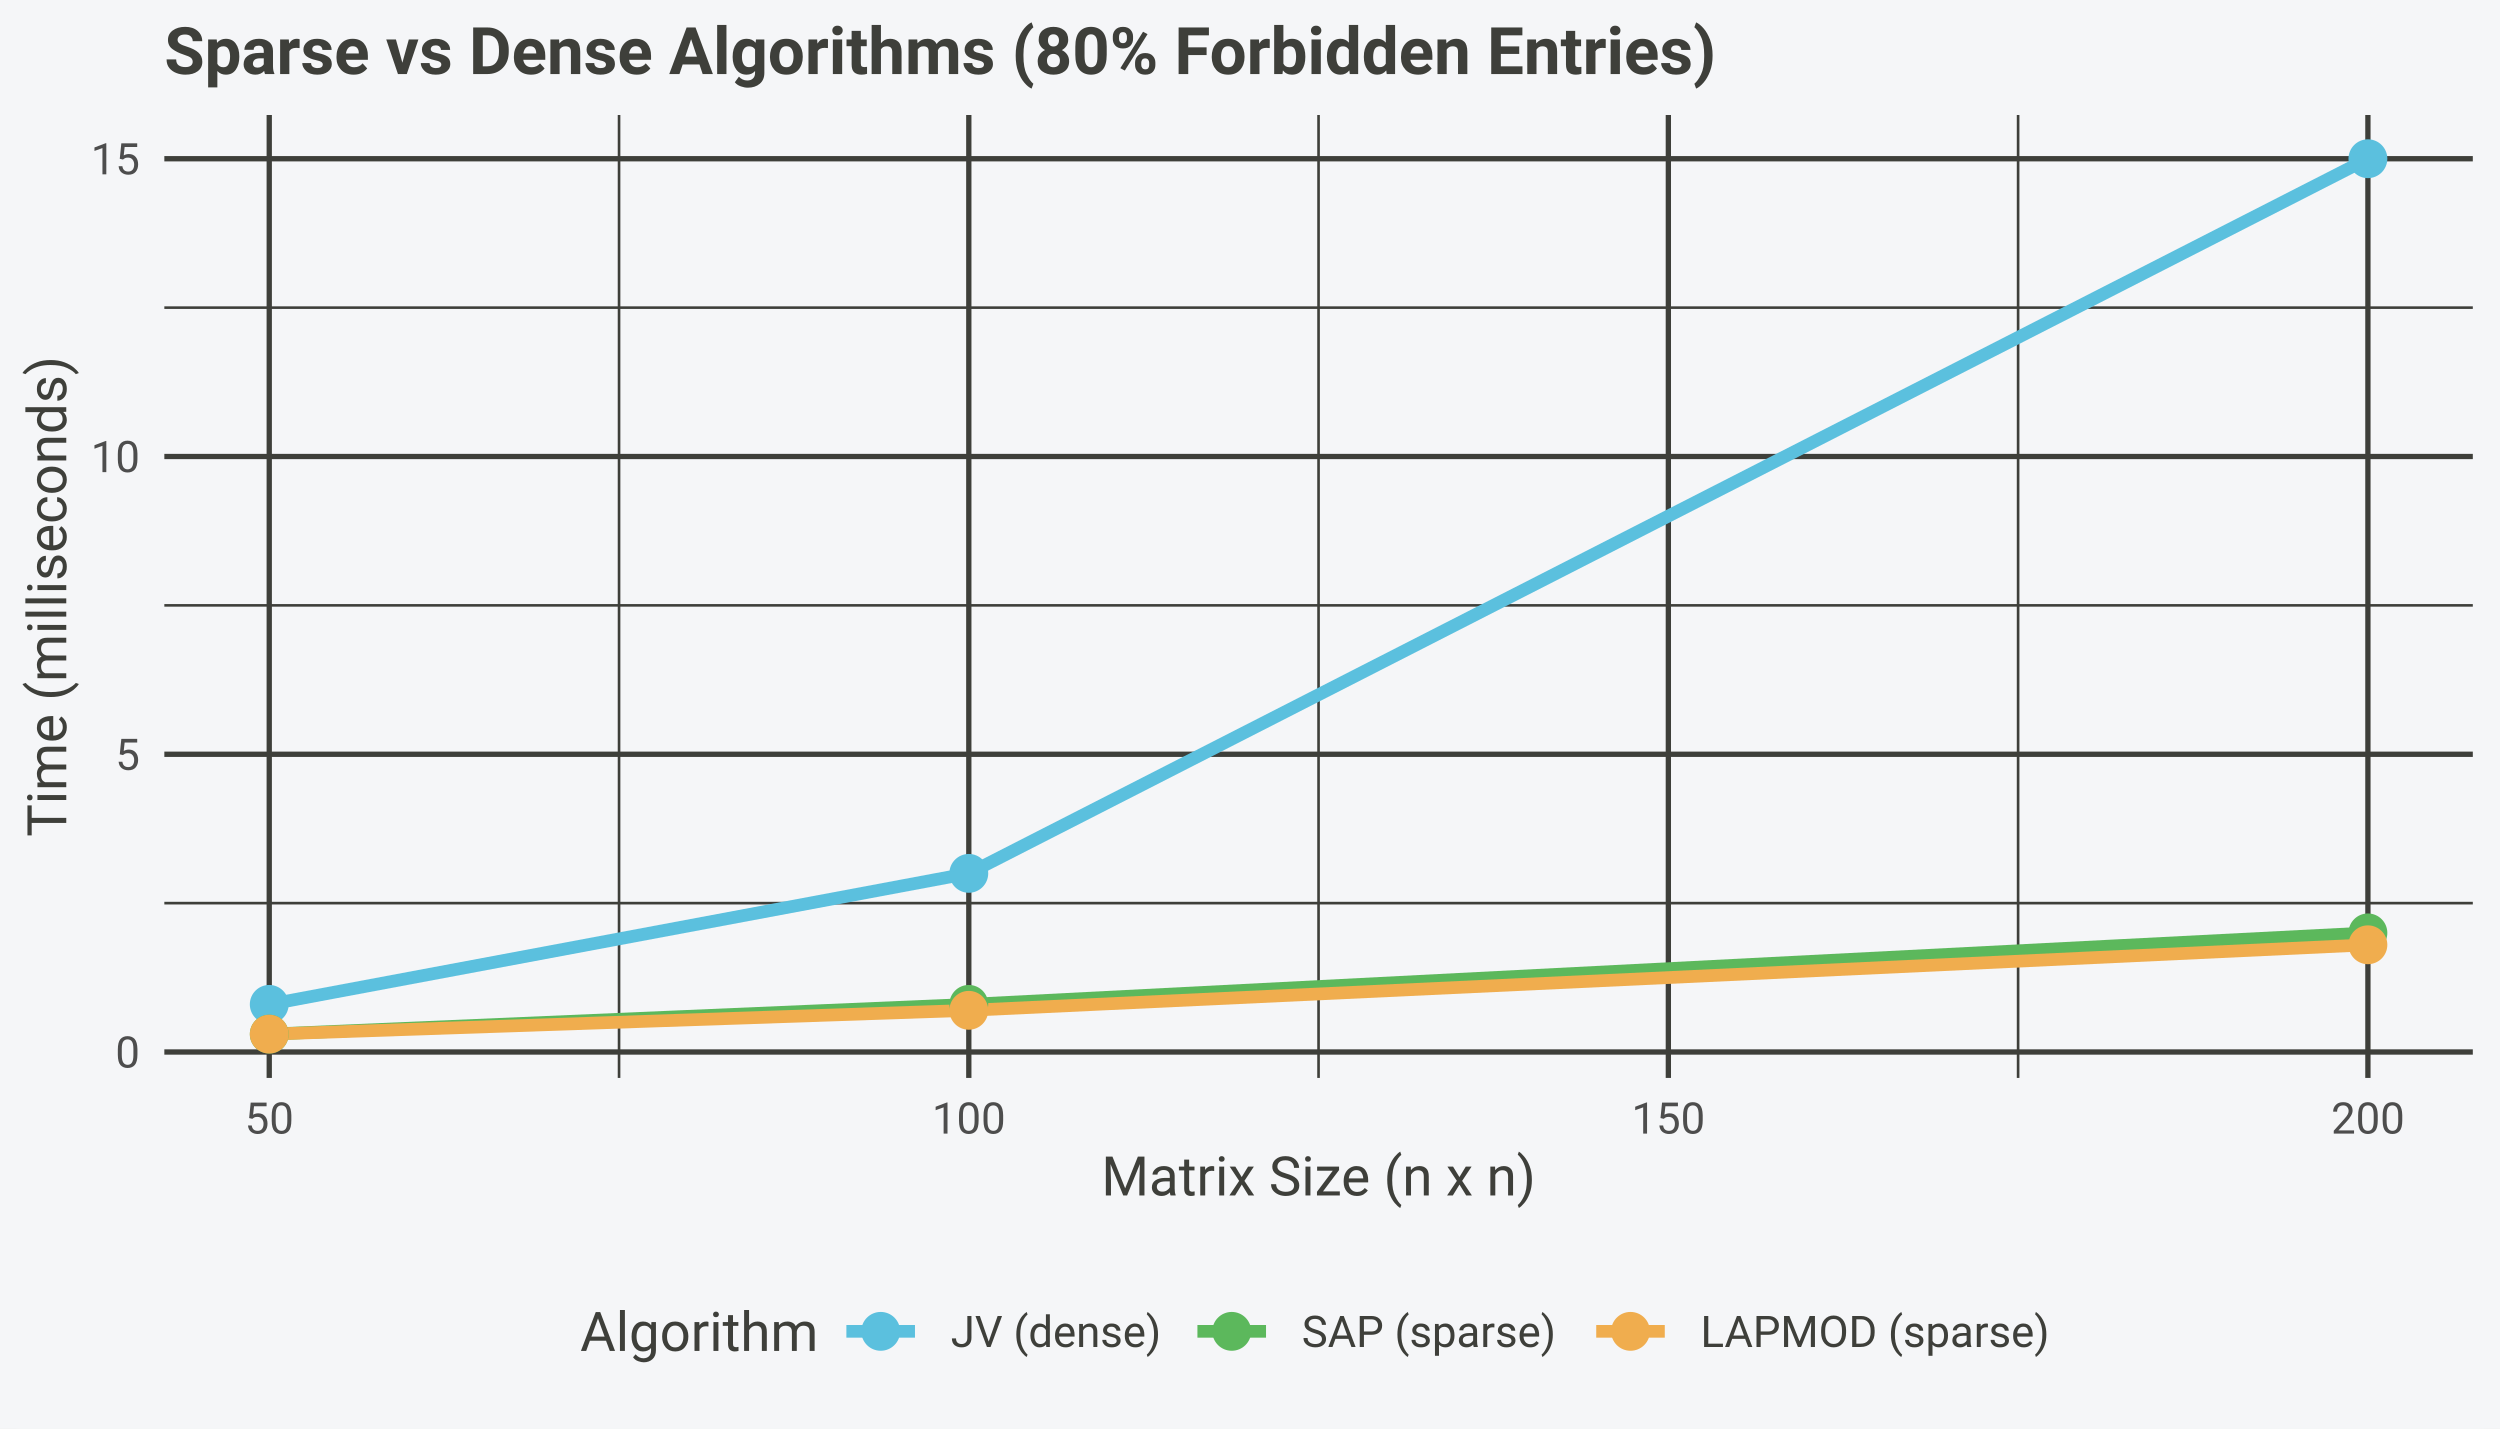
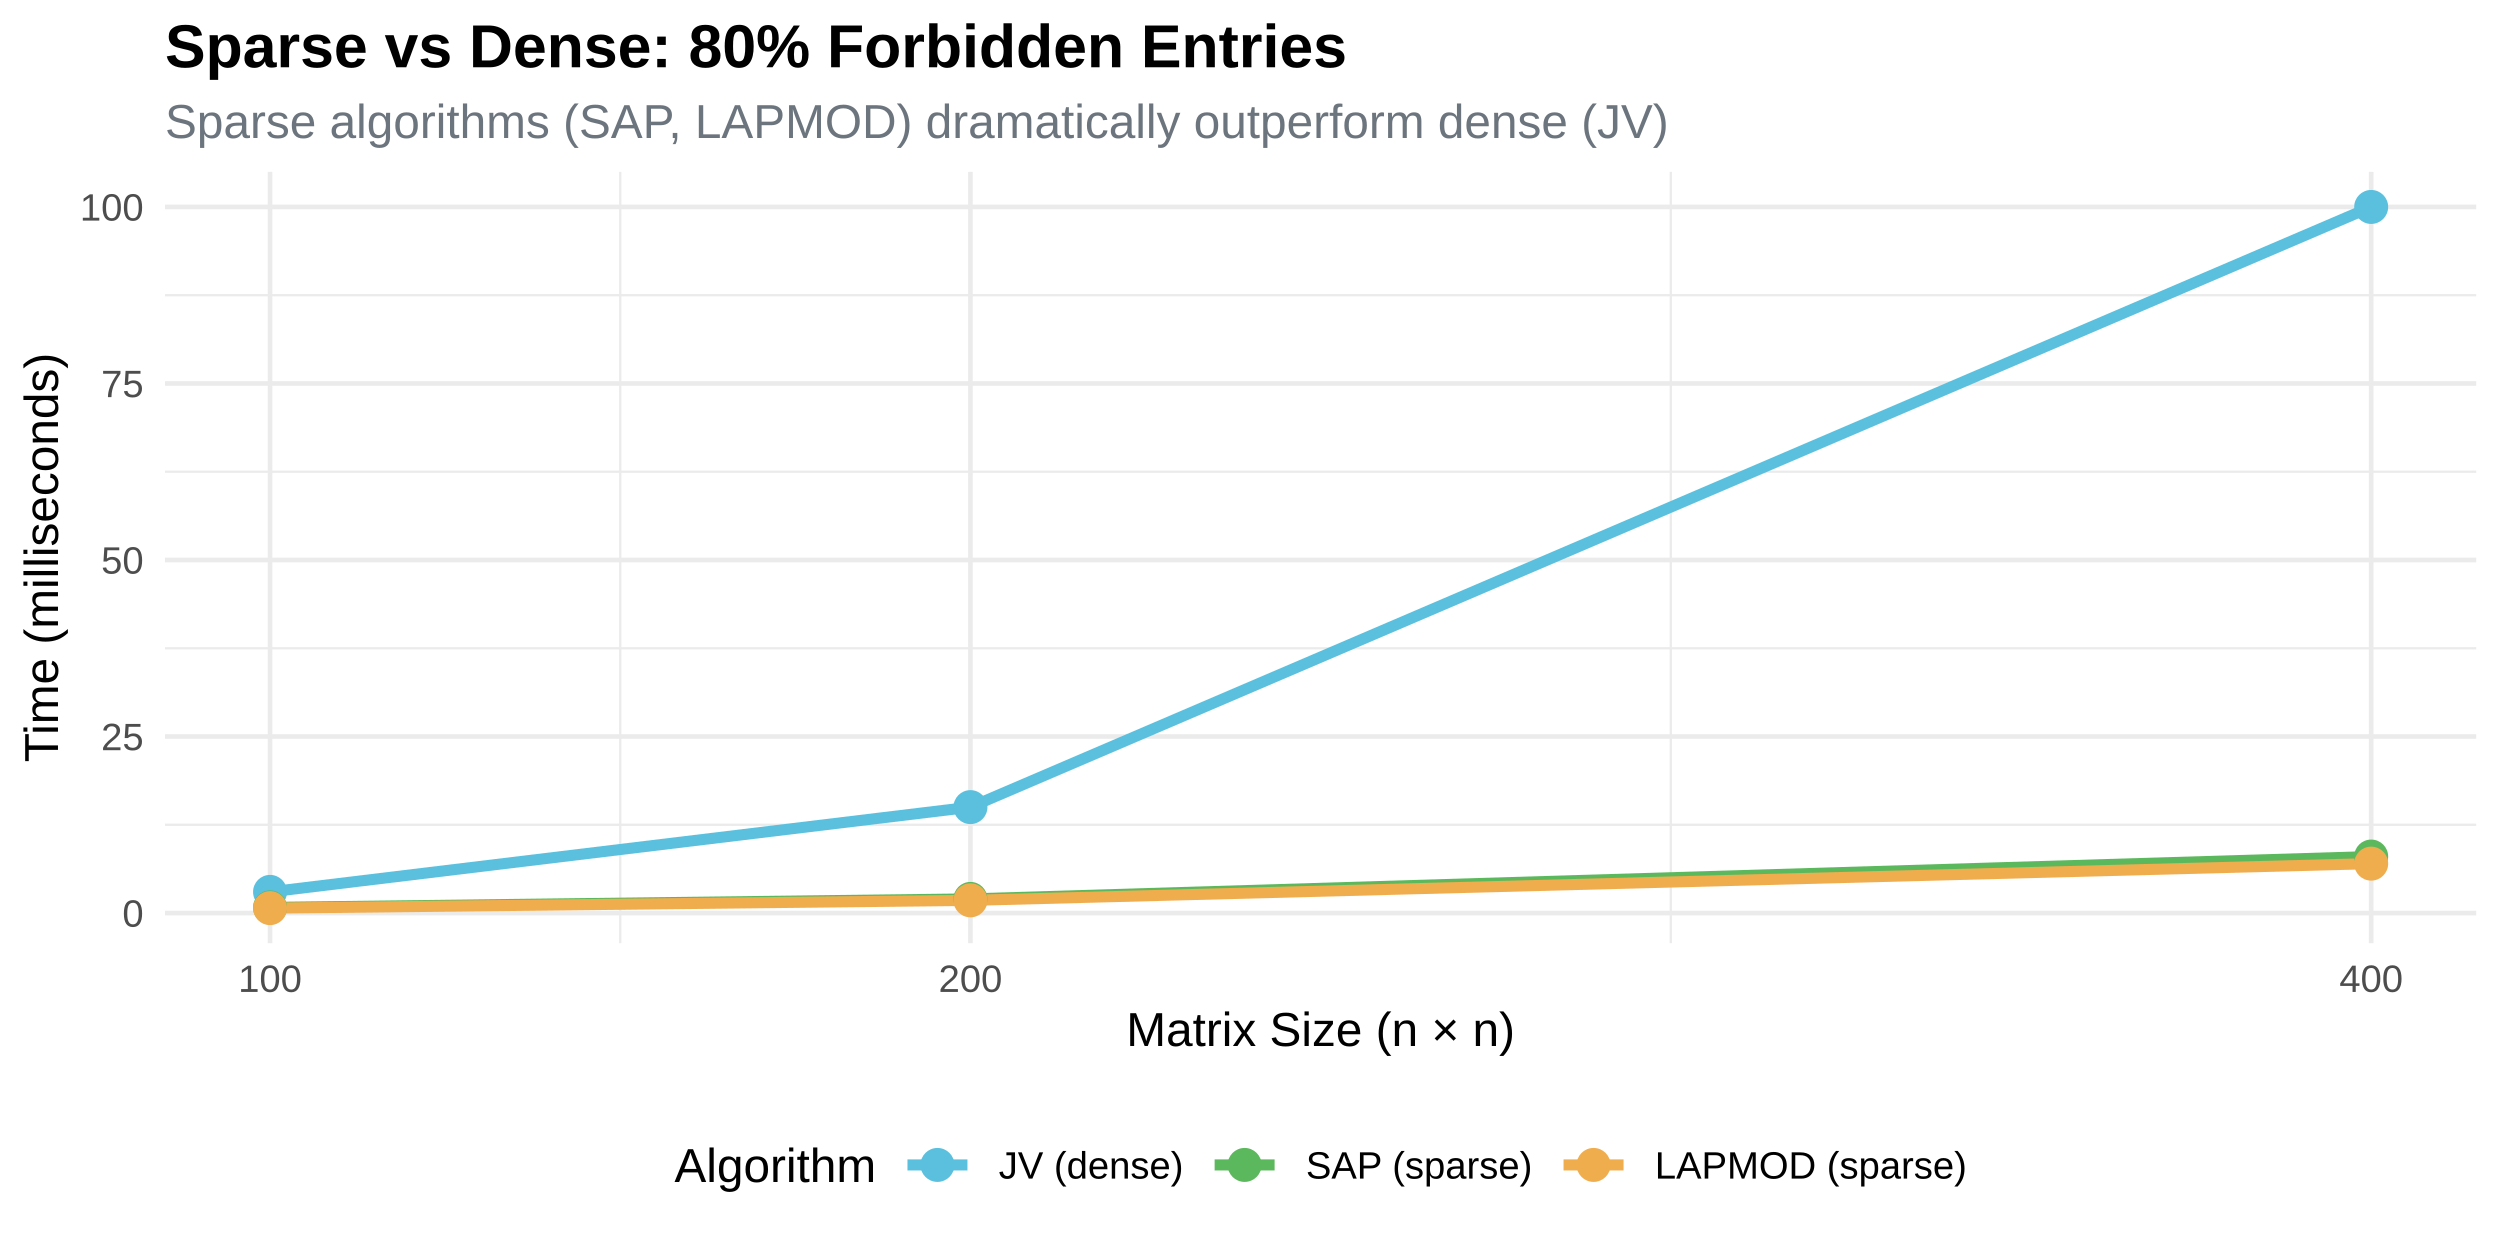
- <svg xmlns="http://www.w3.org/2000/svg" width="504.00pt" height="288.00pt" viewBox="0 0 504.00 288.00">
+ <svg xmlns="http://www.w3.org/2000/svg" width="576.00pt" height="288.00pt" viewBox="0 0 576.00 288.00">
  <g class="svglite">
    <defs>
      <style type="text/css">
-     /* theme-aware-processed */
-     .svglite line, .svglite polyline, .svglite polygon, .svglite path, .svglite circle {
+     .svglite line, .svglite polyline, .svglite polygon, .svglite path, .svglite rect, .svglite circle {
      fill: none;
-       stroke: #3E3F3A;
-       stroke-linecap: round;
-       stroke-linejoin: round;
-       stroke-miterlimit: 10.00;
-     }
-     .svglite &gt; g &gt; rect {
-       fill: none;
-       stroke: #3E3F3A;
+       stroke: #000000;
      stroke-linecap: round;
      stroke-linejoin: round;
      stroke-miterlimit: 10.00;
    }
    .svglite text {
      white-space: pre;
-       fill: #3E3F3A;
    }
    .svglite g.glyphgroup path {
      fill: inherit;
      stroke: none;
    }
  </style>
    </defs>
    <rect width="100%" height="100%" style="stroke: none; fill: #F5F6F8;" />
    <defs>
-       <clipPath id="cpMC4wMHw1MDQuMDB8MC4wMHwyODguMDA=">
-         <rect x="0.00" y="0.00" width="504.00" height="288.00" />
+       <clipPath id="cpMC4wMHw1NzYuMDB8MC4wMHwyODguMDA=">
+         <rect x="0.00" y="0.00" width="576.00" height="288.00" />
      </clipPath>
    </defs>
-     <g clip-path="url(#cpMC4wMHw1MDQuMDB8MC4wMHwyODguMDA=)">
-       <rect rx="4" x="0.00" y="0.00" width="504.00" height="288.00" style="stroke-width: 1.07; stroke: none; fill: #F5F6F8;" />
+     <g clip-path="url(#cpMC4wMHw1NzYuMDB8MC4wMHwyODguMDA=)">
+       <rect x="0.00" y="0.00" width="576.00" height="288.00" style="stroke-width: 1.07; stroke: none; fill: #FFFFFF;" />
    </g>
    <defs>
-       <clipPath id="cpMzMuMTN8NDk4LjUyfDIzLjE4fDIxNy4zMQ==">
-         <rect x="33.13" y="23.18" width="465.39" height="194.13" />
+       <clipPath id="cpMzguMDJ8NTcwLjUyfDM5LjYwfDIxNy4zMQ==">
+         <rect x="38.02" y="39.60" width="532.50" height="177.71" />
      </clipPath>
    </defs>
-     <g clip-path="url(#cpMzMuMTN8NDk4LjUyfDIzLjE4fDIxNy4zMQ==)">
-       <polyline points="33.13,182.07 498.52,182.07 " style="stroke-width: 0.53; stroke: #3E3F3A; stroke-linecap: butt;" />
-       <polyline points="33.13,122.04 498.52,122.04 " style="stroke-width: 0.53; stroke: #3E3F3A; stroke-linecap: butt;" />
-       <polyline points="33.13,62.02 498.52,62.02 " style="stroke-width: 0.53; stroke: #3E3F3A; stroke-linecap: butt;" />
-       <polyline points="124.80,217.31 124.80,23.18 " style="stroke-width: 0.53; stroke: #3E3F3A; stroke-linecap: butt;" />
-       <polyline points="265.82,217.31 265.82,23.18 " style="stroke-width: 0.53; stroke: #3E3F3A; stroke-linecap: butt;" />
-       <polyline points="406.85,217.31 406.85,23.18 " style="stroke-width: 0.53; stroke: #3E3F3A; stroke-linecap: butt;" />
-       <polyline points="33.13,212.08 498.52,212.08 " style="stroke-width: 1.07; stroke: #3E3F3A; stroke-linecap: butt;" />
-       <polyline points="33.13,152.06 498.52,152.06 " style="stroke-width: 1.07; stroke: #3E3F3A; stroke-linecap: butt;" />
-       <polyline points="33.13,92.03 498.52,92.03 " style="stroke-width: 1.07; stroke: #3E3F3A; stroke-linecap: butt;" />
-       <polyline points="33.13,32.00 498.52,32.00 " style="stroke-width: 1.07; stroke: #3E3F3A; stroke-linecap: butt;" />
-       <polyline points="54.28,217.31 54.28,23.18 " style="stroke-width: 1.07; stroke: #3E3F3A; stroke-linecap: butt;" />
-       <polyline points="195.31,217.31 195.31,23.18 " style="stroke-width: 1.07; stroke: #3E3F3A; stroke-linecap: butt;" />
-       <polyline points="336.34,217.31 336.34,23.18 " style="stroke-width: 1.07; stroke: #3E3F3A; stroke-linecap: butt;" />
-       <polyline points="477.37,217.31 477.37,23.18 " style="stroke-width: 1.07; stroke: #3E3F3A; stroke-linecap: butt;" />
-       <polyline points="54.28,202.48 195.31,176.07 477.37,32.00 " style="stroke-width: 2.56; stroke: #5BC0DE; stroke-linecap: butt;" />
-       <polyline points="54.28,208.48 195.31,202.48 477.37,188.07 " style="stroke-width: 2.56; stroke: #5CB85C; stroke-linecap: butt;" />
-       <polyline points="54.28,208.48 195.31,203.68 477.37,190.47 " style="stroke-width: 2.56; stroke: #F0AD4E; stroke-linecap: butt;" />
-       <circle cx="54.28" cy="202.48" r="3.56" style="stroke-width: 0.71; stroke: #5BC0DE; fill: #5BC0DE;" />
-       <circle cx="54.28" cy="208.48" r="3.56" style="stroke-width: 0.71; stroke: #5CB85C; fill: #5CB85C;" />
-       <circle cx="54.28" cy="208.48" r="3.56" style="stroke-width: 0.71; stroke: #F0AD4E; fill: #F0AD4E;" />
-       <circle cx="195.31" cy="176.07" r="3.56" style="stroke-width: 0.71; stroke: #5BC0DE; fill: #5BC0DE;" />
-       <circle cx="195.31" cy="202.48" r="3.56" style="stroke-width: 0.71; stroke: #5CB85C; fill: #5CB85C;" />
-       <circle cx="195.31" cy="203.68" r="3.56" style="stroke-width: 0.71; stroke: #F0AD4E; fill: #F0AD4E;" />
-       <circle cx="477.37" cy="32.00" r="3.56" style="stroke-width: 0.71; stroke: #5BC0DE; fill: #5BC0DE;" />
-       <circle cx="477.37" cy="188.07" r="3.56" style="stroke-width: 0.71; stroke: #5CB85C; fill: #5CB85C;" />
-       <circle cx="477.37" cy="190.47" r="3.56" style="stroke-width: 0.71; stroke: #F0AD4E; fill: #F0AD4E;" />
+     <g clip-path="url(#cpMzguMDJ8NTcwLjUyfDM5LjYwfDIxNy4zMQ==)">
+       <polyline points="38.02,190.03 570.52,190.03 " style="stroke-width: 0.53; stroke: #EBEBEB; stroke-linecap: butt;" />
+       <polyline points="38.02,149.36 570.52,149.36 " style="stroke-width: 0.53; stroke: #EBEBEB; stroke-linecap: butt;" />
+       <polyline points="38.02,108.69 570.52,108.69 " style="stroke-width: 0.53; stroke: #EBEBEB; stroke-linecap: butt;" />
+       <polyline points="38.02,68.01 570.52,68.01 " style="stroke-width: 0.53; stroke: #EBEBEB; stroke-linecap: butt;" />
+       <polyline points="142.90,217.31 142.90,39.60 " style="stroke-width: 0.53; stroke: #EBEBEB; stroke-linecap: butt;" />
+       <polyline points="384.95,217.31 384.95,39.60 " style="stroke-width: 0.53; stroke: #EBEBEB; stroke-linecap: butt;" />
+       <polyline points="38.02,210.37 570.52,210.37 " style="stroke-width: 1.07; stroke: #EBEBEB; stroke-linecap: butt;" />
+       <polyline points="38.02,169.69 570.52,169.69 " style="stroke-width: 1.07; stroke: #EBEBEB; stroke-linecap: butt;" />
+       <polyline points="38.02,129.02 570.52,129.02 " style="stroke-width: 1.07; stroke: #EBEBEB; stroke-linecap: butt;" />
+       <polyline points="38.02,88.35 570.52,88.35 " style="stroke-width: 1.07; stroke: #EBEBEB; stroke-linecap: butt;" />
+       <polyline points="38.02,47.68 570.52,47.68 " style="stroke-width: 1.07; stroke: #EBEBEB; stroke-linecap: butt;" />
+       <polyline points="62.22,217.31 62.22,39.60 " style="stroke-width: 1.07; stroke: #EBEBEB; stroke-linecap: butt;" />
+       <polyline points="223.59,217.31 223.59,39.60 " style="stroke-width: 1.07; stroke: #EBEBEB; stroke-linecap: butt;" />
+       <polyline points="546.32,217.31 546.32,39.60 " style="stroke-width: 1.07; stroke: #EBEBEB; stroke-linecap: butt;" />
+       <polyline points="62.22,205.49 223.59,185.96 546.32,47.68 " style="stroke-width: 2.56; stroke: #5BC0DE; stroke-linecap: butt;" />
+       <polyline points="62.22,209.07 223.59,207.11 546.32,197.35 " style="stroke-width: 2.56; stroke: #5CB85C; stroke-linecap: butt;" />
+       <polyline points="62.22,209.23 223.59,207.44 546.32,198.98 " style="stroke-width: 2.56; stroke: #F0AD4E; stroke-linecap: butt;" />
+       <circle cx="62.22" cy="205.49" r="3.56" style="stroke-width: 0.71; stroke: #5BC0DE; fill: #5BC0DE;" />
+       <circle cx="62.22" cy="209.07" r="3.56" style="stroke-width: 0.71; stroke: #5CB85C; fill: #5CB85C;" />
+       <circle cx="62.22" cy="209.23" r="3.56" style="stroke-width: 0.71; stroke: #F0AD4E; fill: #F0AD4E;" />
+       <circle cx="223.59" cy="185.96" r="3.56" style="stroke-width: 0.71; stroke: #5BC0DE; fill: #5BC0DE;" />
+       <circle cx="223.59" cy="207.11" r="3.56" style="stroke-width: 0.71; stroke: #5CB85C; fill: #5CB85C;" />
+       <circle cx="223.59" cy="207.44" r="3.56" style="stroke-width: 0.71; stroke: #F0AD4E; fill: #F0AD4E;" />
+       <circle cx="546.32" cy="47.68" r="3.56" style="stroke-width: 0.71; stroke: #5BC0DE; fill: #5BC0DE;" />
+       <circle cx="546.32" cy="197.35" r="3.56" style="stroke-width: 0.71; stroke: #5CB85C; fill: #5CB85C;" />
+       <circle cx="546.32" cy="198.98" r="3.56" style="stroke-width: 0.71; stroke: #F0AD4E; fill: #F0AD4E;" />
    </g>
-     <g clip-path="url(#cpMC4wMHw1MDQuMDB8MC4wMHwyODguMDA=)">
-       <text x="28.20" y="215.23" text-anchor="end" style="font-size: 8.80px;fill: #4D4D4D; font-family: &quot;Roboto&quot;, -apple-system, BlinkMacSystemFont, &quot;Segoe UI&quot;, system-ui, sans-serif;" textLength="4.89px" lengthAdjust="spacingAndGlyphs">0</text>
-       <text x="28.20" y="155.21" text-anchor="end" style="font-size: 8.80px;fill: #4D4D4D; font-family: &quot;Roboto&quot;, -apple-system, BlinkMacSystemFont, &quot;Segoe UI&quot;, system-ui, sans-serif;" textLength="4.89px" lengthAdjust="spacingAndGlyphs">5</text>
-       <text x="28.20" y="95.18" text-anchor="end" style="font-size: 8.80px;fill: #4D4D4D; font-family: &quot;Roboto&quot;, -apple-system, BlinkMacSystemFont, &quot;Segoe UI&quot;, system-ui, sans-serif;" textLength="9.78px" lengthAdjust="spacingAndGlyphs">10</text>
-       <text x="28.20" y="35.15" text-anchor="end" style="font-size: 8.80px;fill: #4D4D4D; font-family: &quot;Roboto&quot;, -apple-system, BlinkMacSystemFont, &quot;Segoe UI&quot;, system-ui, sans-serif;" textLength="9.78px" lengthAdjust="spacingAndGlyphs">15</text>
-       <text x="54.28" y="228.54" text-anchor="middle" style="font-size: 8.80px;fill: #4D4D4D; font-family: &quot;Roboto&quot;, -apple-system, BlinkMacSystemFont, &quot;Segoe UI&quot;, system-ui, sans-serif;" textLength="9.78px" lengthAdjust="spacingAndGlyphs">50</text>
-       <text x="195.31" y="228.54" text-anchor="middle" style="font-size: 8.80px;fill: #4D4D4D; font-family: &quot;Roboto&quot;, -apple-system, BlinkMacSystemFont, &quot;Segoe UI&quot;, system-ui, sans-serif;" textLength="14.67px" lengthAdjust="spacingAndGlyphs">100</text>
-       <text x="336.34" y="228.54" text-anchor="middle" style="font-size: 8.80px;fill: #4D4D4D; font-family: &quot;Roboto&quot;, -apple-system, BlinkMacSystemFont, &quot;Segoe UI&quot;, system-ui, sans-serif;" textLength="14.67px" lengthAdjust="spacingAndGlyphs">150</text>
-       <text x="477.37" y="228.54" text-anchor="middle" style="font-size: 8.80px;fill: #4D4D4D; font-family: &quot;Roboto&quot;, -apple-system, BlinkMacSystemFont, &quot;Segoe UI&quot;, system-ui, sans-serif;" textLength="14.67px" lengthAdjust="spacingAndGlyphs">200</text>
-       <text x="265.82" y="241.00" text-anchor="middle" style="font-size: 11.00px; font-family: &quot;Roboto&quot;, -apple-system, BlinkMacSystemFont, &quot;Segoe UI&quot;, system-ui, sans-serif;" textLength="88.66px" lengthAdjust="spacingAndGlyphs">Matrix Size (n x n)</text>
-       <text transform="translate(13.36,120.24) rotate(-90)" text-anchor="middle" style="font-size: 11.00px; font-family: &quot;Roboto&quot;, -apple-system, BlinkMacSystemFont, &quot;Segoe UI&quot;, system-ui, sans-serif;" textLength="94.31px" lengthAdjust="spacingAndGlyphs">Time (milliseconds)</text>
-       <text x="116.96" y="272.34" style="font-size: 11.00px; font-family: &quot;Roboto&quot;, -apple-system, BlinkMacSystemFont, &quot;Segoe UI&quot;, system-ui, sans-serif;" textLength="46.47px" lengthAdjust="spacingAndGlyphs">Algorithm</text>
-       <line x1="170.63" y1="268.40" x2="184.46" y2="268.40" style="stroke-width: 2.56; stroke: #5BC0DE; stroke-linecap: butt;" />
-       <circle cx="177.55" cy="268.40" r="3.56" style="stroke-width: 0.71; stroke: #5BC0DE; fill: #5BC0DE;" />
-       <line x1="241.40" y1="268.40" x2="255.23" y2="268.40" style="stroke-width: 2.56; stroke: #5CB85C; stroke-linecap: butt;" />
-       <circle cx="248.32" cy="268.40" r="3.56" style="stroke-width: 0.71; stroke: #5CB85C; fill: #5CB85C;" />
-       <line x1="321.80" y1="268.40" x2="335.62" y2="268.40" style="stroke-width: 2.56; stroke: #F0AD4E; stroke-linecap: butt;" />
-       <circle cx="328.71" cy="268.40" r="3.56" style="stroke-width: 0.71; stroke: #F0AD4E; fill: #F0AD4E;" />
-       <text x="191.67" y="271.55" style="font-size: 8.80px; font-family: &quot;Roboto&quot;, -apple-system, BlinkMacSystemFont, &quot;Segoe UI&quot;, system-ui, sans-serif;" textLength="42.53px" lengthAdjust="spacingAndGlyphs">JV (dense)</text>
-       <text x="262.44" y="271.55" style="font-size: 8.80px; font-family: &quot;Roboto&quot;, -apple-system, BlinkMacSystemFont, &quot;Segoe UI&quot;, system-ui, sans-serif;" textLength="52.16px" lengthAdjust="spacingAndGlyphs">SAP (sparse)</text>
-       <text x="342.83" y="271.55" style="font-size: 8.80px; font-family: &quot;Roboto&quot;, -apple-system, BlinkMacSystemFont, &quot;Segoe UI&quot;, system-ui, sans-serif;" textLength="71.86px" lengthAdjust="spacingAndGlyphs">LAPMOD (sparse)</text>
-       <text x="33.13" y="14.93" style="font-size: 13.20px; font-weight: bold; font-family: &quot;Roboto&quot;, -apple-system, BlinkMacSystemFont, &quot;Segoe UI&quot;, system-ui, sans-serif;" textLength="333.58px" lengthAdjust="spacingAndGlyphs">Sparse vs Dense Algorithms (80% Forbidden Entries)</text>
+     <g clip-path="url(#cpMC4wMHw1NzYuMDB8MC4wMHwyODguMDA=)">
+       <text x="33.09" y="213.52" text-anchor="end" style="font-size: 8.80px;fill: #4D4D4D; font-family: &quot;Arial&quot;;" textLength="4.89px" lengthAdjust="spacingAndGlyphs">0</text>
+       <text x="33.09" y="172.84" text-anchor="end" style="font-size: 8.80px;fill: #4D4D4D; font-family: &quot;Arial&quot;;" textLength="9.78px" lengthAdjust="spacingAndGlyphs">25</text>
+       <text x="33.09" y="132.17" text-anchor="end" style="font-size: 8.80px;fill: #4D4D4D; font-family: &quot;Arial&quot;;" textLength="9.78px" lengthAdjust="spacingAndGlyphs">50</text>
+       <text x="33.09" y="91.50" text-anchor="end" style="font-size: 8.80px;fill: #4D4D4D; font-family: &quot;Arial&quot;;" textLength="9.78px" lengthAdjust="spacingAndGlyphs">75</text>
+       <text x="33.09" y="50.83" text-anchor="end" style="font-size: 8.80px;fill: #4D4D4D; font-family: &quot;Arial&quot;;" textLength="14.67px" lengthAdjust="spacingAndGlyphs">100</text>
+       <text x="62.22" y="228.54" text-anchor="middle" style="font-size: 8.80px;fill: #4D4D4D; font-family: &quot;Arial&quot;;" textLength="14.67px" lengthAdjust="spacingAndGlyphs">100</text>
+       <text x="223.59" y="228.54" text-anchor="middle" style="font-size: 8.80px;fill: #4D4D4D; font-family: &quot;Arial&quot;;" textLength="14.67px" lengthAdjust="spacingAndGlyphs">200</text>
+       <text x="546.32" y="228.54" text-anchor="middle" style="font-size: 8.80px;fill: #4D4D4D; font-family: &quot;Arial&quot;;" textLength="14.67px" lengthAdjust="spacingAndGlyphs">400</text>
+       <text x="304.27" y="241.00" text-anchor="middle" style="font-size: 11.00px; font-family: &quot;Arial&quot;;" textLength="89.58px" lengthAdjust="spacingAndGlyphs">Matrix Size (n × n)</text>
+       <text transform="translate(13.36,128.45) rotate(-90)" text-anchor="middle" style="font-size: 11.00px; font-family: &quot;Arial&quot;;" textLength="94.31px" lengthAdjust="spacingAndGlyphs">Time (milliseconds)</text>
+       <text x="155.40" y="272.34" style="font-size: 11.00px; font-family: &quot;Arial&quot;;" textLength="46.47px" lengthAdjust="spacingAndGlyphs">Algorithm</text>
+       <line x1="209.08" y1="268.40" x2="222.90" y2="268.40" style="stroke-width: 2.56; stroke: #5BC0DE; stroke-linecap: butt;" />
+       <circle cx="215.99" cy="268.40" r="3.56" style="stroke-width: 0.71; stroke: #5BC0DE; fill: #5BC0DE;" />
+       <line x1="279.85" y1="268.40" x2="293.67" y2="268.40" style="stroke-width: 2.56; stroke: #5CB85C; stroke-linecap: butt;" />
+       <circle cx="286.76" cy="268.40" r="3.56" style="stroke-width: 0.71; stroke: #5CB85C; fill: #5CB85C;" />
+       <line x1="360.24" y1="268.40" x2="374.07" y2="268.40" style="stroke-width: 2.56; stroke: #F0AD4E; stroke-linecap: butt;" />
+       <circle cx="367.16" cy="268.40" r="3.56" style="stroke-width: 0.71; stroke: #F0AD4E; fill: #F0AD4E;" />
+       <text x="230.11" y="271.55" style="font-size: 8.80px; font-family: &quot;Arial&quot;;" textLength="42.53px" lengthAdjust="spacingAndGlyphs">JV (dense)</text>
+       <text x="300.88" y="271.55" style="font-size: 8.80px; font-family: &quot;Arial&quot;;" textLength="52.16px" lengthAdjust="spacingAndGlyphs">SAP (sparse)</text>
+       <text x="381.28" y="271.55" style="font-size: 8.80px; font-family: &quot;Arial&quot;;" textLength="71.86px" lengthAdjust="spacingAndGlyphs">LAPMOD (sparse)</text>
+       <text x="38.02" y="31.80" style="font-size: 11.00px;fill: #6C757D; font-family: &quot;Arial&quot;;" textLength="346.58px" lengthAdjust="spacingAndGlyphs">Sparse algorithms (SAP, LAPMOD) dramatically outperform dense (JV)</text>
+       <text x="38.02" y="15.50" style="font-size: 14.00px; font-weight: bold; font-family: &quot;Arial&quot;;" textLength="272.23px" lengthAdjust="spacingAndGlyphs">Sparse vs Dense: 80% Forbidden Entries</text>
    </g>
  </g>
</svg>
